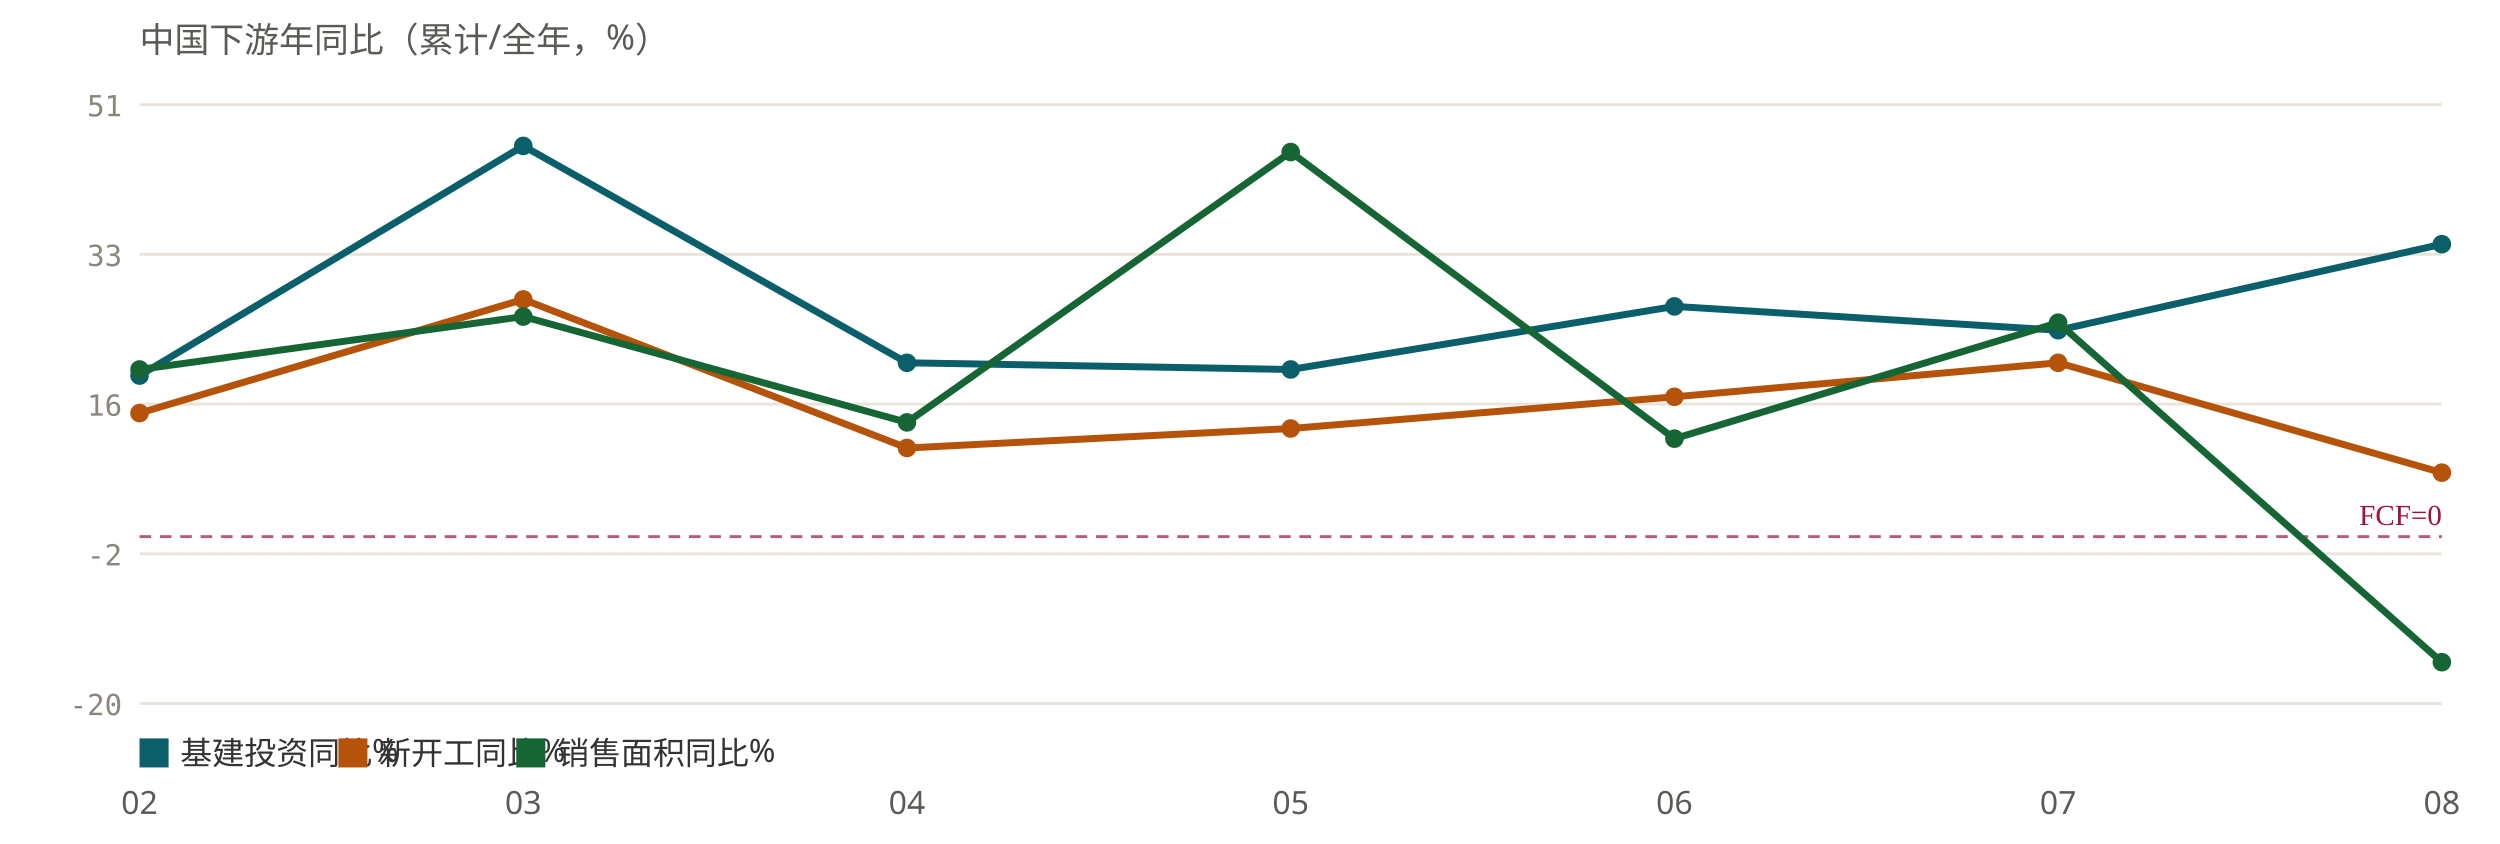
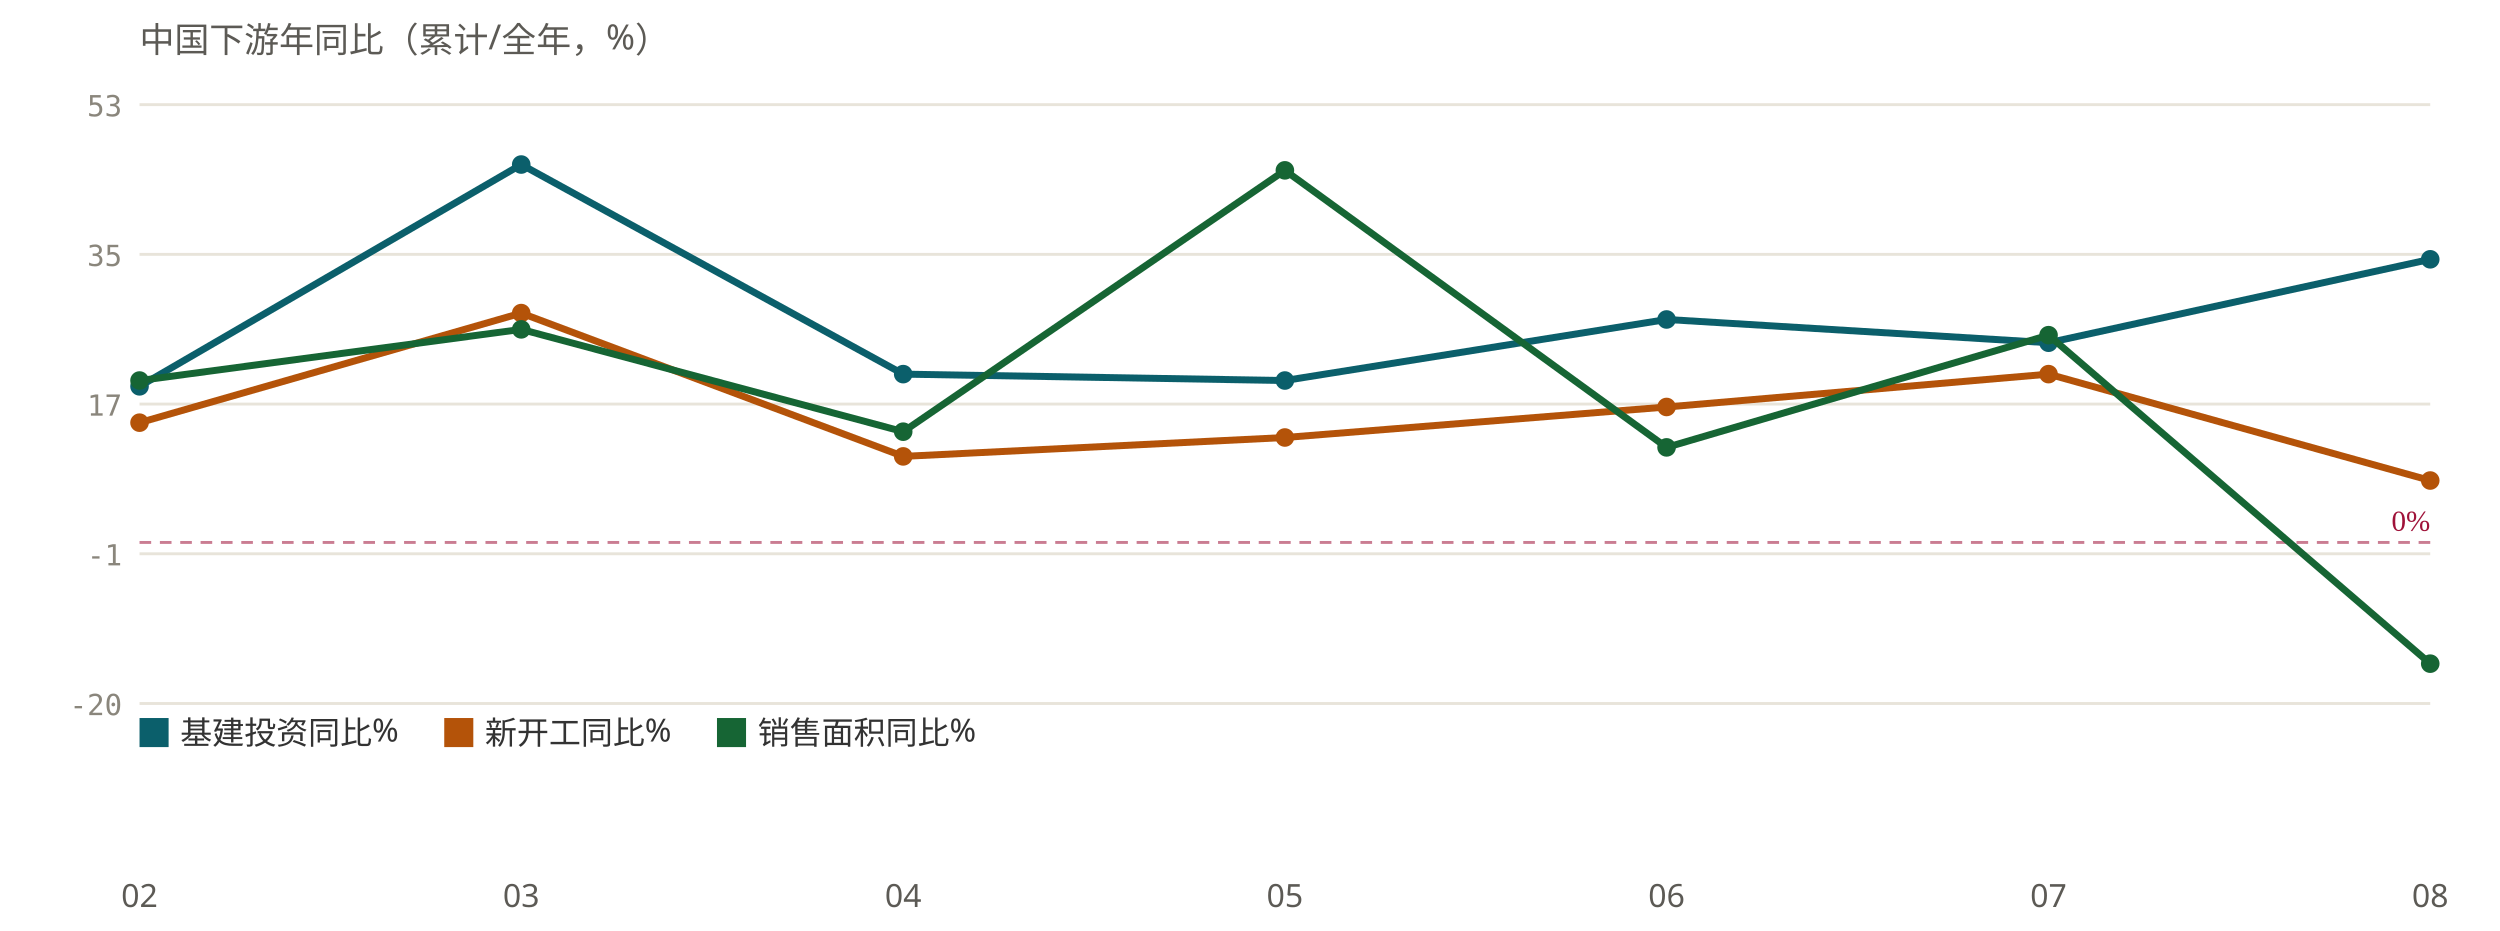
- <svg xmlns="http://www.w3.org/2000/svg" viewBox="0 0 860 290" role="img">
+ <svg xmlns="http://www.w3.org/2000/svg" viewBox="0 0 860 320" role="img" preserveAspectRatio="xMidYMid meet">
  <text x="48" y="18" fill="#5c5a55" font-size="12" font-family="sans-serif">中国下游年同比（累计/全年，%）</text>
-   <line x1="48" y1="36.0" x2="840" y2="36.0" stroke="#e8e4da" stroke-width="1" />
-   <text x="42" y="40.0" text-anchor="end" fill="#8a867c" font-size="10" font-family="monospace">51</text>
-   <line x1="48" y1="87.5" x2="840" y2="87.5" stroke="#e8e4da" stroke-width="1" />
-   <text x="42" y="91.5" text-anchor="end" fill="#8a867c" font-size="10" font-family="monospace">33</text>
-   <line x1="48" y1="139.0" x2="840" y2="139.0" stroke="#e8e4da" stroke-width="1" />
-   <text x="42" y="143.0" text-anchor="end" fill="#8a867c" font-size="10" font-family="monospace">16</text>
-   <line x1="48" y1="190.5" x2="840" y2="190.5" stroke="#e8e4da" stroke-width="1" />
-   <text x="42" y="194.5" text-anchor="end" fill="#8a867c" font-size="10" font-family="monospace">-2</text>
-   <line x1="48" y1="242.0" x2="840" y2="242.0" stroke="#e8e4da" stroke-width="1" />
+   <line x1="48" y1="36.0" x2="836" y2="36.0" stroke="#e8e4da" stroke-width="1" />
+   <text x="42" y="40.0" text-anchor="end" fill="#8a867c" font-size="10" font-family="monospace">53</text>
+   <line x1="48" y1="87.5" x2="836" y2="87.5" stroke="#e8e4da" stroke-width="1" />
+   <text x="42" y="91.5" text-anchor="end" fill="#8a867c" font-size="10" font-family="monospace">35</text>
+   <line x1="48" y1="139.0" x2="836" y2="139.0" stroke="#e8e4da" stroke-width="1" />
+   <text x="42" y="143.0" text-anchor="end" fill="#8a867c" font-size="10" font-family="monospace">17</text>
+   <line x1="48" y1="190.5" x2="836" y2="190.5" stroke="#e8e4da" stroke-width="1" />
+   <text x="42" y="194.5" text-anchor="end" fill="#8a867c" font-size="10" font-family="monospace">-1</text>
+   <line x1="48" y1="242.0" x2="836" y2="242.0" stroke="#e8e4da" stroke-width="1" />
  <text x="42" y="246.0" text-anchor="end" fill="#8a867c" font-size="10" font-family="monospace">-20</text>
-   <line x1="48" y1="184.6" x2="840" y2="184.6" stroke="#9f1239" stroke-width="1" stroke-dasharray="4 3" opacity="0.7" />
-   <text x="840" y="180.6" text-anchor="end" fill="#9f1239" font-size="10">FCF=0</text>
-   <polyline fill="none" stroke="#0b5f6b" stroke-width="2.4" points="48.0,129.2 180.0,50.2 312.0,124.8 444.0,127.1 576.0,105.4 708.0,113.6 840.0,84.0" />
-   <circle cx="48.0" cy="129.2" r="3.2" fill="#0b5f6b" />
-   <circle cx="180.0" cy="50.2" r="3.2" fill="#0b5f6b" />
-   <circle cx="312.0" cy="124.8" r="3.2" fill="#0b5f6b" />
-   <circle cx="444.0" cy="127.1" r="3.2" fill="#0b5f6b" />
-   <circle cx="576.0" cy="105.4" r="3.2" fill="#0b5f6b" />
-   <circle cx="708.0" cy="113.6" r="3.2" fill="#0b5f6b" />
-   <circle cx="840.0" cy="84.0" r="3.2" fill="#0b5f6b" />
-   <polyline fill="none" stroke="#b45309" stroke-width="2.4" points="48.0,142.1 180.0,103.0 312.0,154.1 444.0,147.4 576.0,136.5 708.0,124.8 840.0,162.6" />
-   <circle cx="48.0" cy="142.1" r="3.2" fill="#b45309" />
-   <circle cx="180.0" cy="103.0" r="3.2" fill="#b45309" />
-   <circle cx="312.0" cy="154.1" r="3.2" fill="#b45309" />
-   <circle cx="444.0" cy="147.4" r="3.2" fill="#b45309" />
-   <circle cx="576.0" cy="136.5" r="3.2" fill="#b45309" />
-   <circle cx="708.0" cy="124.8" r="3.2" fill="#b45309" />
-   <circle cx="840.0" cy="162.6" r="3.2" fill="#b45309" />
-   <polyline fill="none" stroke="#166534" stroke-width="2.4" points="48.0,127.1 180.0,108.9 312.0,145.3 444.0,52.3 576.0,150.9 708.0,111.0 840.0,227.8" />
-   <circle cx="48.0" cy="127.1" r="3.2" fill="#166534" />
-   <circle cx="180.0" cy="108.9" r="3.2" fill="#166534" />
-   <circle cx="312.0" cy="145.3" r="3.2" fill="#166534" />
-   <circle cx="444.0" cy="52.3" r="3.2" fill="#166534" />
-   <circle cx="576.0" cy="150.9" r="3.2" fill="#166534" />
-   <circle cx="708.0" cy="111.0" r="3.2" fill="#166534" />
-   <circle cx="840.0" cy="227.8" r="3.2" fill="#166534" />
-   <text x="48.0" y="280" text-anchor="middle" fill="#5c5a55" font-size="11" font-family="sans-serif">02</text>
-   <text x="180.0" y="280" text-anchor="middle" fill="#5c5a55" font-size="11" font-family="sans-serif">03</text>
-   <text x="312.0" y="280" text-anchor="middle" fill="#5c5a55" font-size="11" font-family="sans-serif">04</text>
-   <text x="444.0" y="280" text-anchor="middle" fill="#5c5a55" font-size="11" font-family="sans-serif">05</text>
-   <text x="576.0" y="280" text-anchor="middle" fill="#5c5a55" font-size="11" font-family="sans-serif">06</text>
-   <text x="708.0" y="280" text-anchor="middle" fill="#5c5a55" font-size="11" font-family="sans-serif">07</text>
-   <text x="840.0" y="280" text-anchor="middle" fill="#5c5a55" font-size="11" font-family="sans-serif">08</text>
-   <rect x="48" y="254" width="10" height="10" fill="#0b5f6b" />
-   <text x="62" y="263" fill="#333" font-size="11" font-family="sans-serif">基建投资同比%</text>
-   <rect x="116.4" y="254" width="10" height="10" fill="#b45309" />
-   <text x="130.4" y="263" fill="#333" font-size="11" font-family="sans-serif">新开工同比%</text>
-   <rect x="177.6" y="254" width="10" height="10" fill="#166534" />
-   <text x="191.6" y="263" fill="#333" font-size="11" font-family="sans-serif">销售面积同比%</text>
+   <line x1="48" y1="186.6" x2="836" y2="186.6" stroke="#9f1239" stroke-width="1" stroke-dasharray="4 3" opacity="0.55" />
+   <text x="836" y="182.6" text-anchor="end" fill="#9f1239" font-size="10">0%</text>
+   <polyline fill="none" stroke="#0b5f6b" stroke-width="2.4" points="48.0,132.9 179.3,56.6 310.7,128.7 442.0,130.9 573.3,109.9 704.7,117.9 836.0,89.2" />
+   <circle cx="48.0" cy="132.9" r="3.2" fill="#0b5f6b" />
+   <circle cx="179.3" cy="56.6" r="3.2" fill="#0b5f6b" />
+   <circle cx="310.7" cy="128.7" r="3.2" fill="#0b5f6b" />
+   <circle cx="442.0" cy="130.9" r="3.2" fill="#0b5f6b" />
+   <circle cx="573.3" cy="109.9" r="3.2" fill="#0b5f6b" />
+   <circle cx="704.7" cy="117.9" r="3.2" fill="#0b5f6b" />
+   <circle cx="836.0" cy="89.2" r="3.2" fill="#0b5f6b" />
+   <polyline fill="none" stroke="#b45309" stroke-width="2.4" points="48.0,145.4 179.3,107.7 310.7,157.0 442.0,150.5 573.3,140.0 704.7,128.7 836.0,165.3" />
+   <circle cx="48.0" cy="145.4" r="3.2" fill="#b45309" />
+   <circle cx="179.3" cy="107.7" r="3.2" fill="#b45309" />
+   <circle cx="310.7" cy="157.0" r="3.2" fill="#b45309" />
+   <circle cx="442.0" cy="150.5" r="3.2" fill="#b45309" />
+   <circle cx="573.3" cy="140.0" r="3.2" fill="#b45309" />
+   <circle cx="704.7" cy="128.7" r="3.2" fill="#b45309" />
+   <circle cx="836.0" cy="165.3" r="3.2" fill="#b45309" />
+   <polyline fill="none" stroke="#166534" stroke-width="2.4" points="48.0,130.9 179.3,113.3 310.7,148.5 442.0,58.6 573.3,153.9 704.7,115.3 836.0,228.3" />
+   <circle cx="48.0" cy="130.9" r="3.2" fill="#166534" />
+   <circle cx="179.3" cy="113.3" r="3.2" fill="#166534" />
+   <circle cx="310.7" cy="148.5" r="3.2" fill="#166534" />
+   <circle cx="442.0" cy="58.6" r="3.2" fill="#166534" />
+   <circle cx="573.3" cy="153.9" r="3.2" fill="#166534" />
+   <circle cx="704.7" cy="115.3" r="3.2" fill="#166534" />
+   <circle cx="836.0" cy="228.3" r="3.2" fill="#166534" />
+   <text x="48.0" y="312" text-anchor="middle" fill="#5c5a55" font-size="11" font-family="sans-serif">02</text>
+   <text x="179.3" y="312" text-anchor="middle" fill="#5c5a55" font-size="11" font-family="sans-serif">03</text>
+   <text x="310.7" y="312" text-anchor="middle" fill="#5c5a55" font-size="11" font-family="sans-serif">04</text>
+   <text x="442.0" y="312" text-anchor="middle" fill="#5c5a55" font-size="11" font-family="sans-serif">05</text>
+   <text x="573.3" y="312" text-anchor="middle" fill="#5c5a55" font-size="11" font-family="sans-serif">06</text>
+   <text x="704.7" y="312" text-anchor="middle" fill="#5c5a55" font-size="11" font-family="sans-serif">07</text>
+   <text x="836.0" y="312" text-anchor="middle" fill="#5c5a55" font-size="11" font-family="sans-serif">08</text>
+   <rect x="48" y="247" width="10" height="10" fill="#0b5f6b" />
+   <text x="62" y="256" fill="#333" font-size="11" font-family="sans-serif">基建投资同比%</text>
+   <rect x="152.82" y="247" width="10" height="10" fill="#b45309" />
+   <text x="166.82" y="256" fill="#333" font-size="11" font-family="sans-serif">新开工同比%</text>
+   <rect x="246.64" y="247" width="10" height="10" fill="#166534" />
+   <text x="260.64" y="256" fill="#333" font-size="11" font-family="sans-serif">销售面积同比%</text>
</svg>
